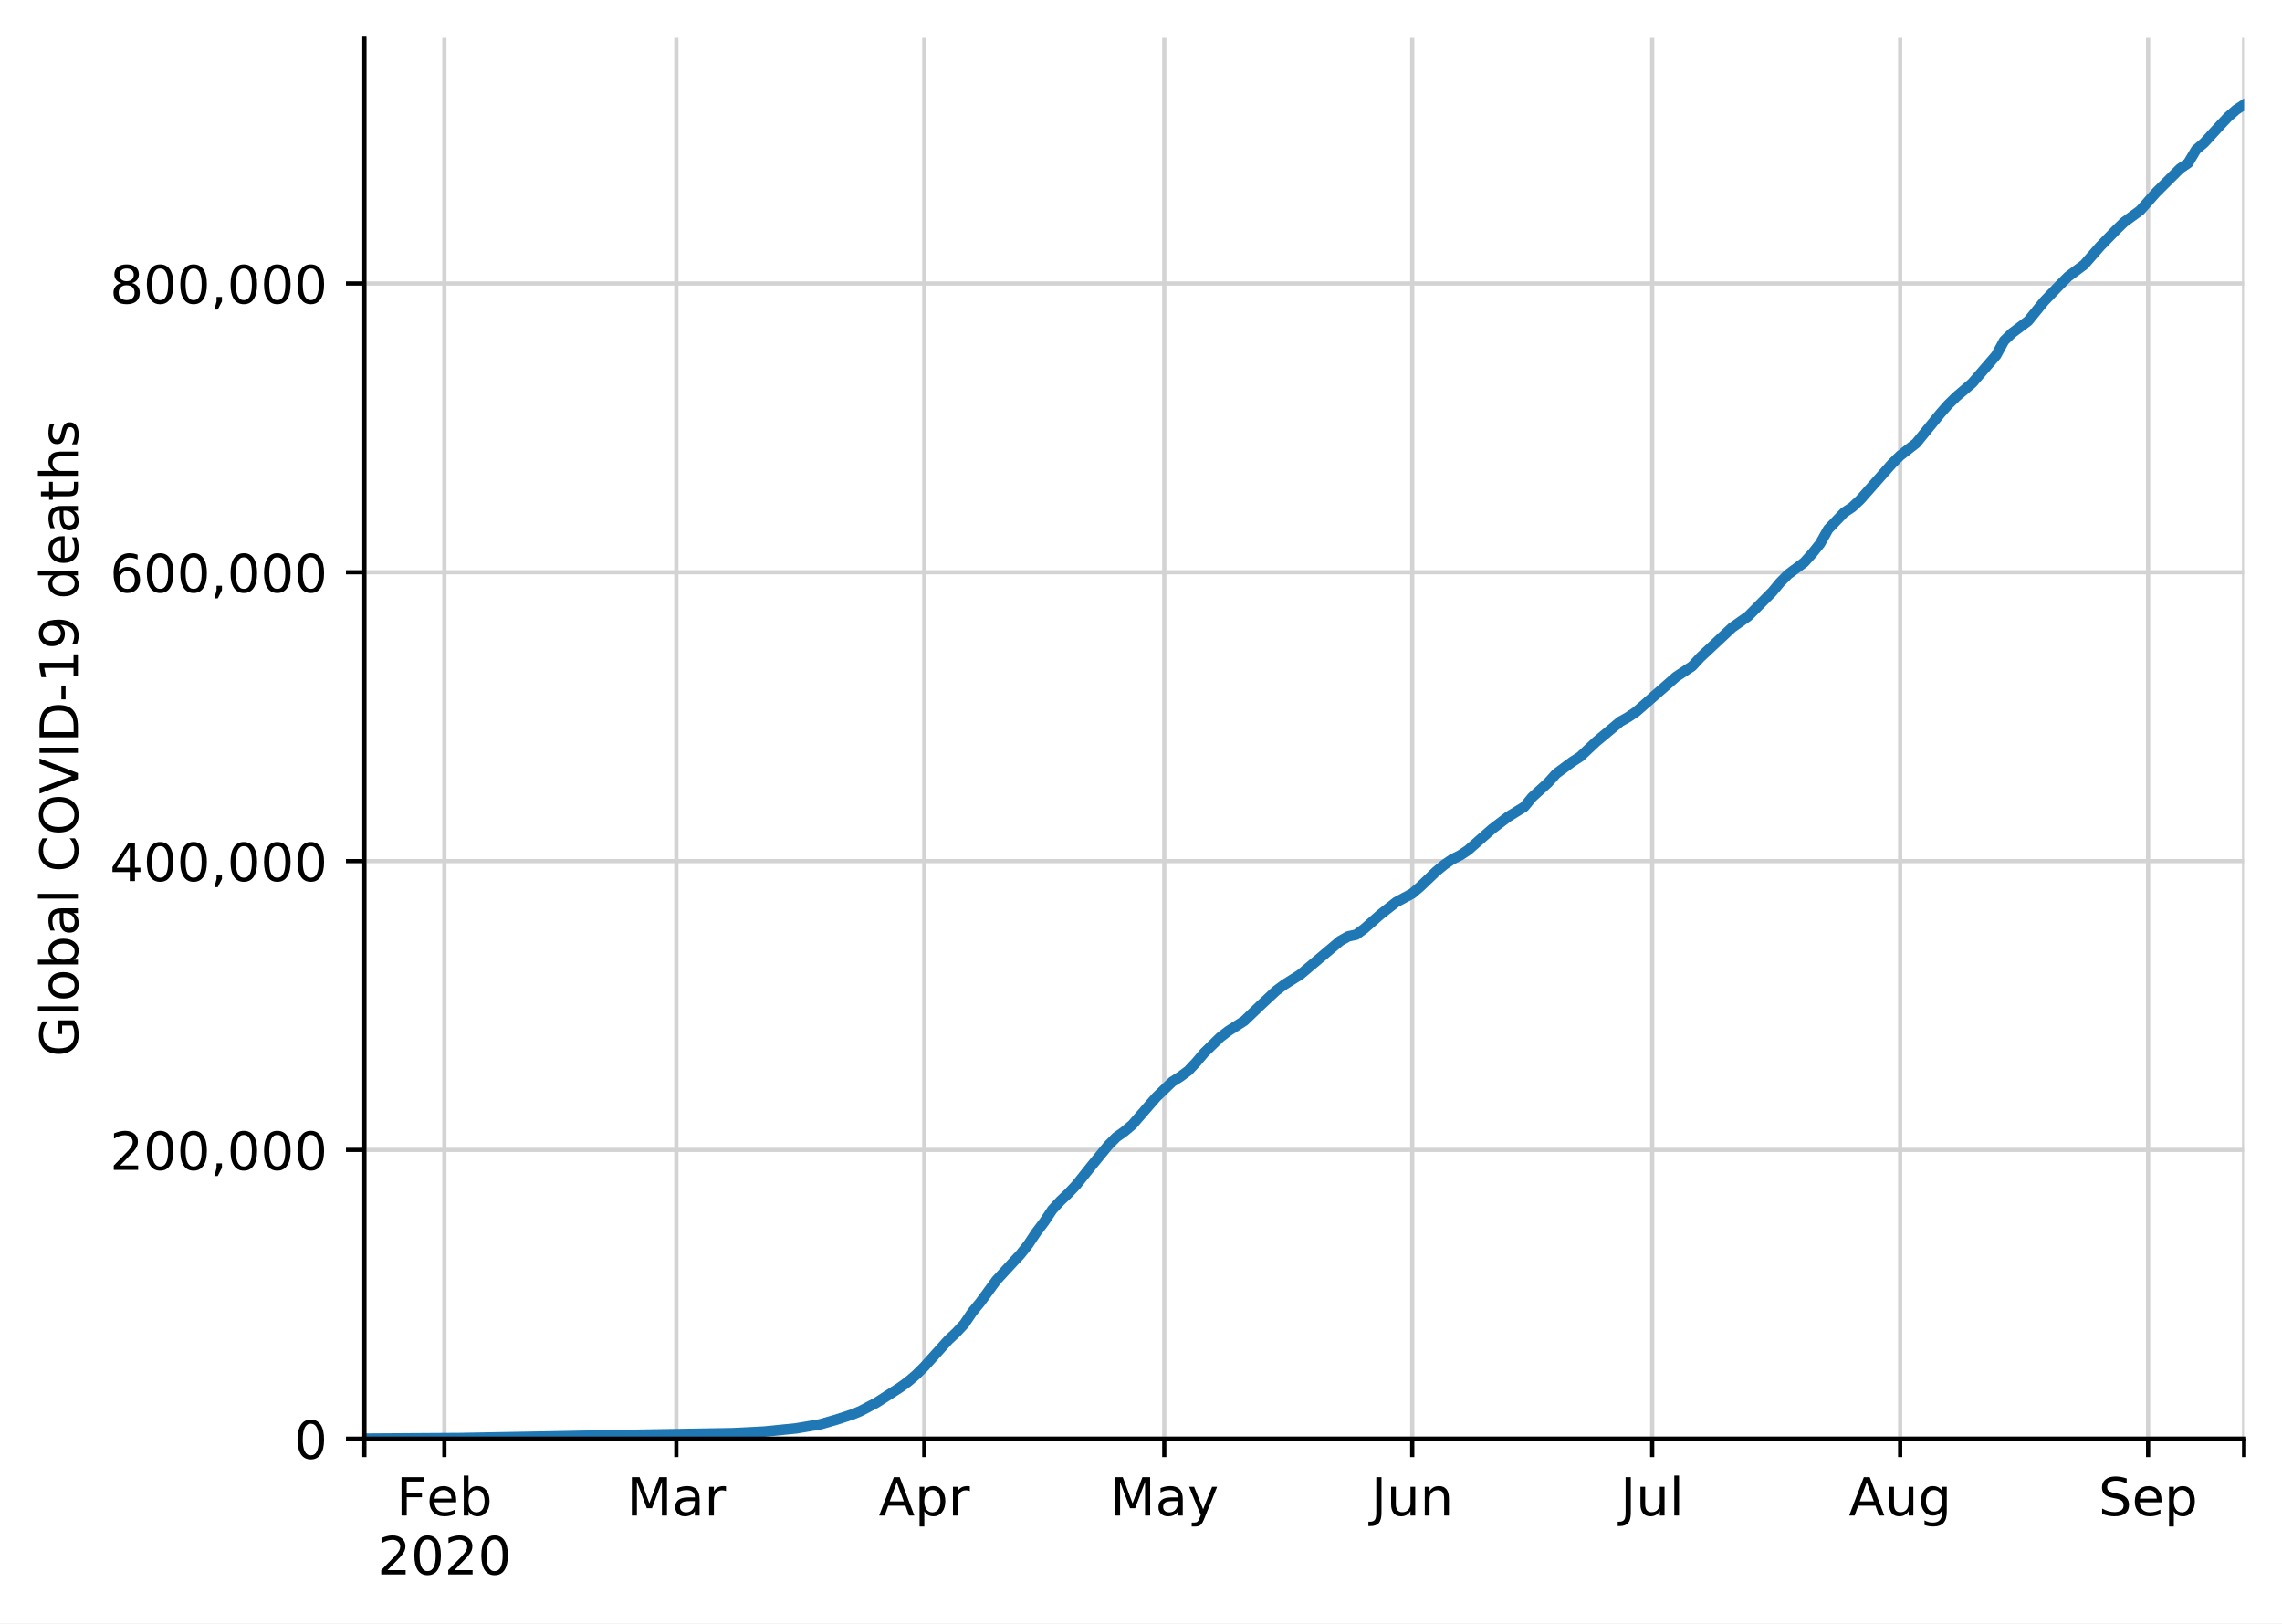
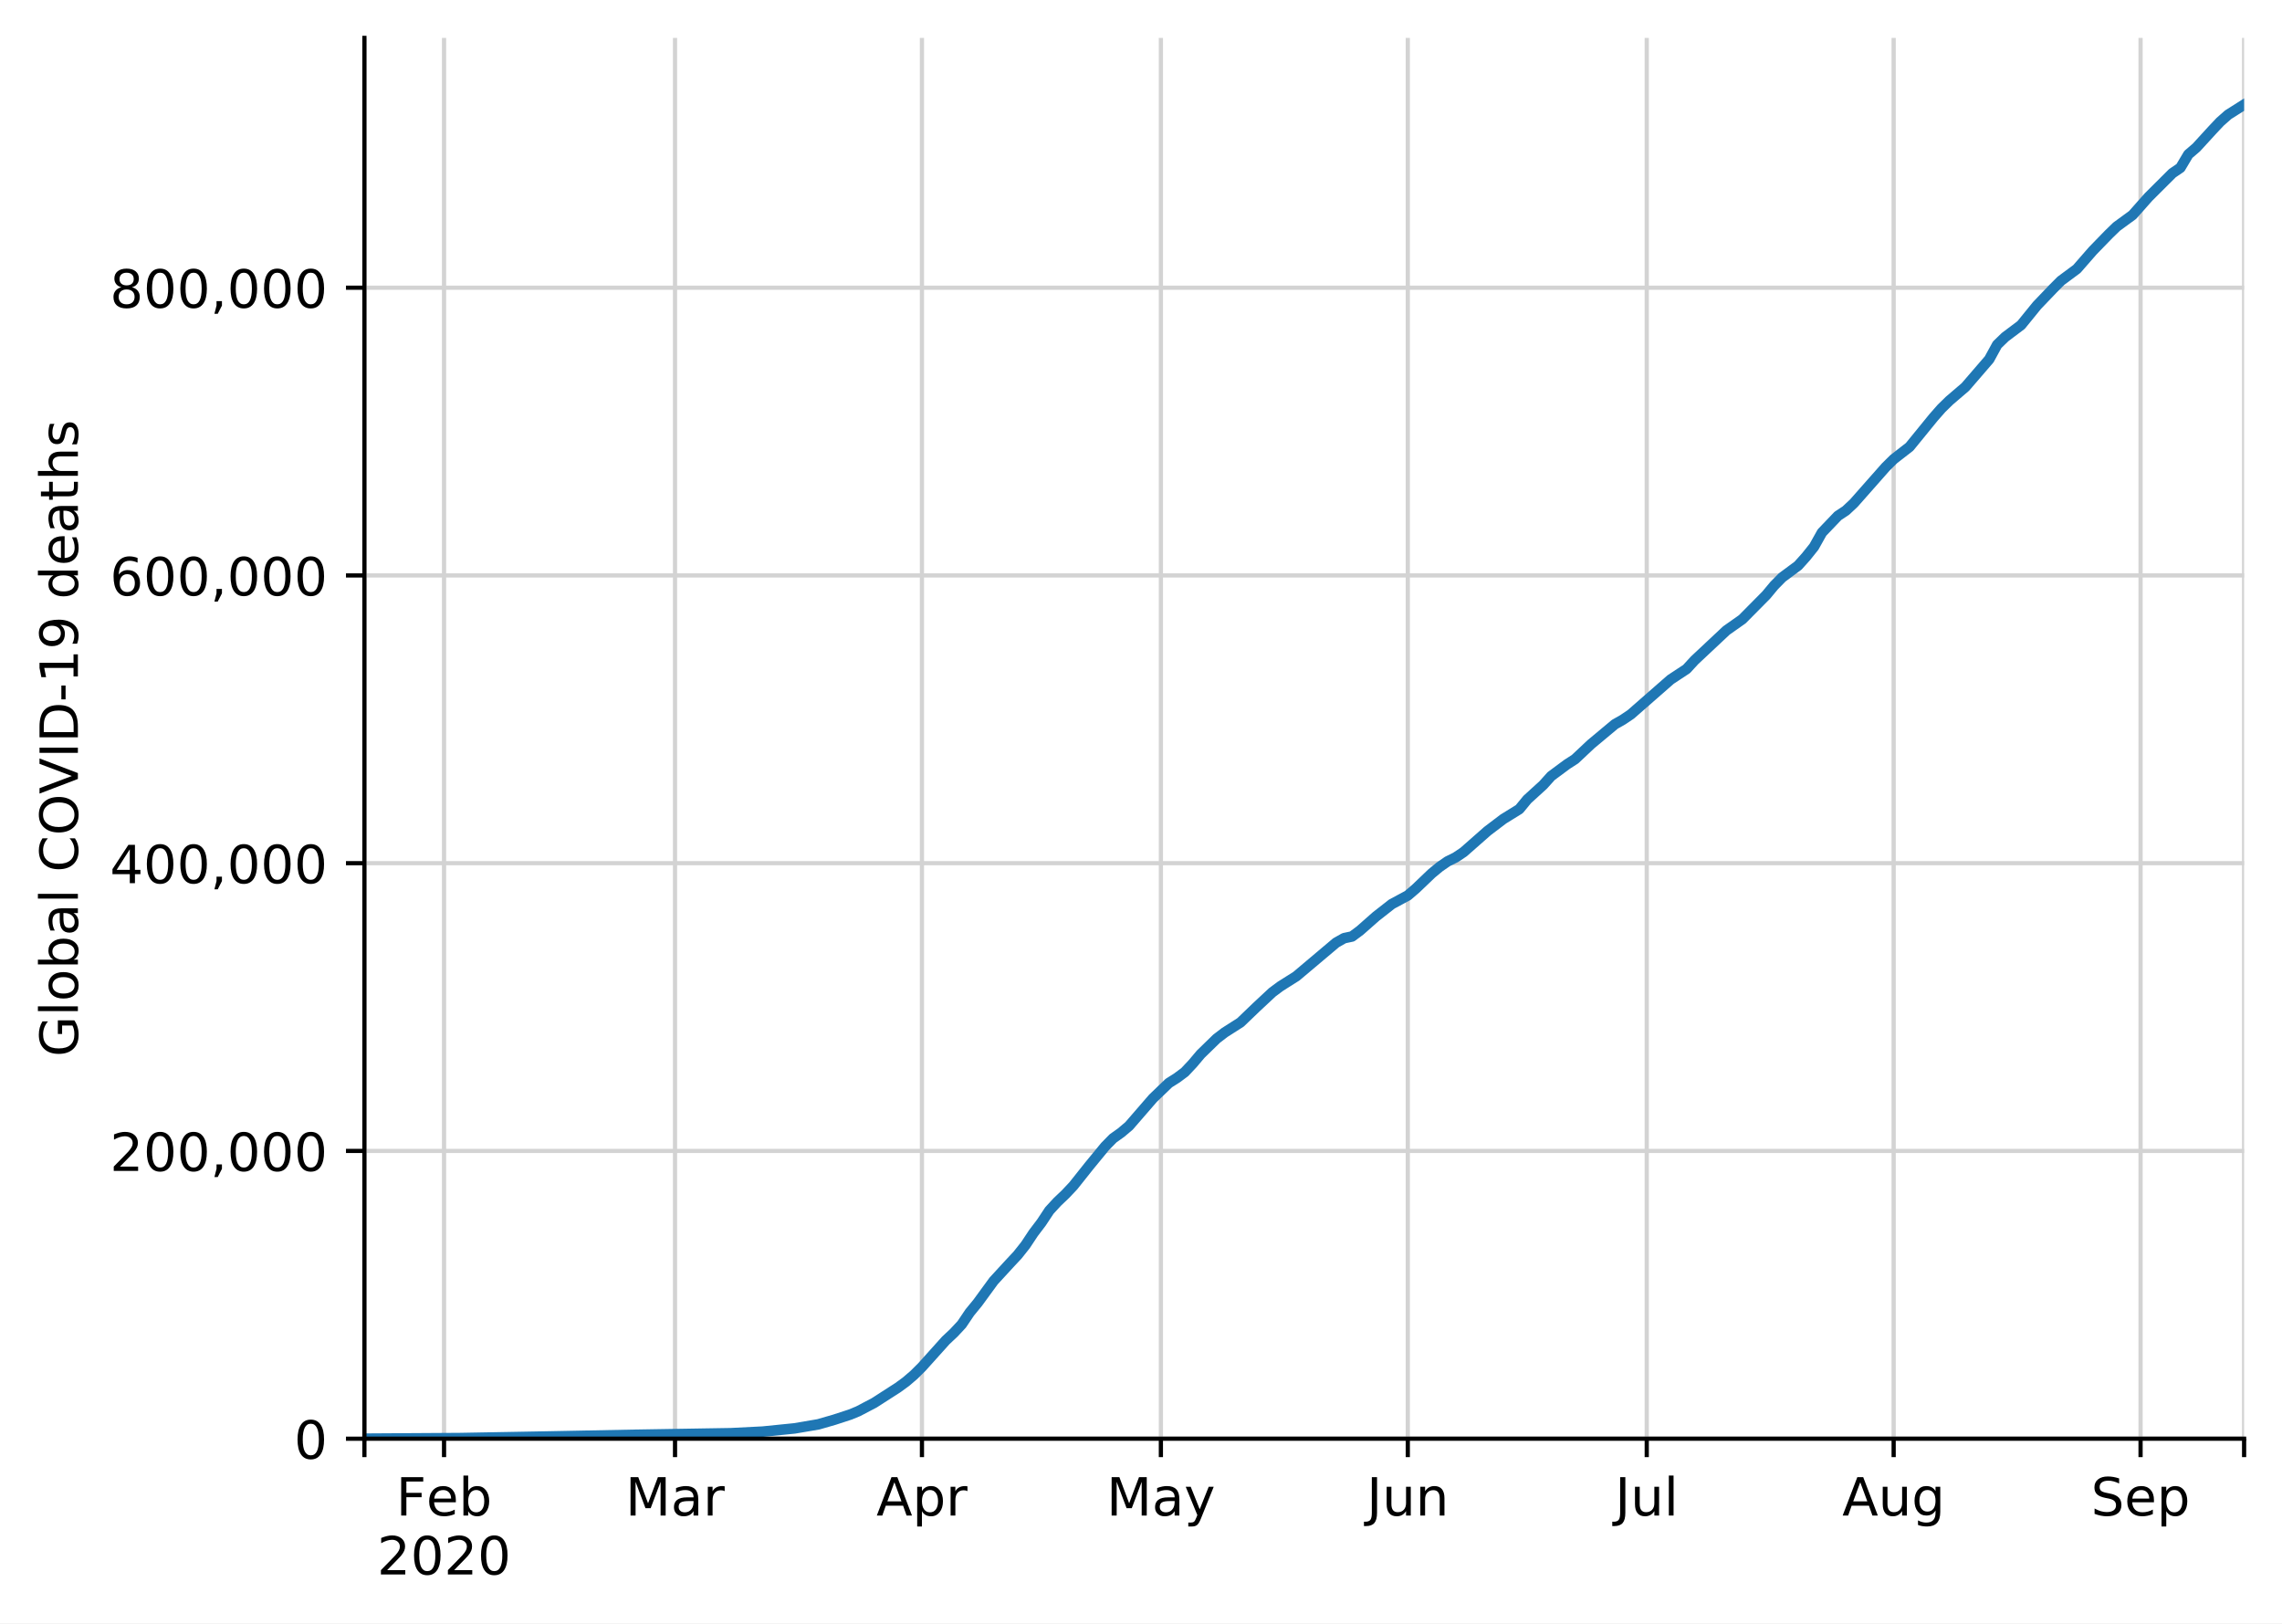
<svg xmlns="http://www.w3.org/2000/svg" xmlns:xlink="http://www.w3.org/1999/xlink" height="308.388pt" version="1.1" viewBox="0 0 433.551 308.388" width="433.551pt">
  <defs>
    <style type="text/css">
*{stroke-linecap:butt;stroke-linejoin:round;}
  </style>
  </defs>
  <g id="figure_1">
    <g id="patch_1">
      <path d="M 0 308.388  L 433.551 308.388  L 433.551 0  L 0 0  z " style="fill:#ffffff;" />
    </g>
    <g id="axes_1">
      <g id="patch_2">
        <path d="M 69.231 273.312  L 426.351 273.312  L 426.351 7.2  L 69.231 7.2  z " style="fill:#ffffff;" />
      </g>
      <g id="matplotlib.axis_1">
        <g id="xtick_1">
          <g id="line2d_1">
-             <path clip-path="url(#p52bf79ce97)" d="M 69.231 273.312  L 69.231 7.2  " style="fill:none;stroke:#d3d3d3;stroke-linecap:square;stroke-width:0.8;" />
+             <path clip-path="url(#p21f9f13277)" d="M 69.231 273.312  L 69.231 7.2  " style="fill:none;stroke:#d3d3d3;stroke-linecap:square;stroke-width:0.8;" />
          </g>
          <g id="line2d_2">
            <defs>
-               <path d="M 0 0  L 0 3.5  " id="m16bae71093" style="stroke:#000000;stroke-width:0.8;" />
-             </defs>
-             <g>
-               <use style="stroke:#000000;stroke-width:0.8;" x="69.231" xlink:href="#m16bae71093" y="273.312" />
+               <path d="M 0 0  L 0 3.5  " id="mc29f60f693" style="stroke:#000000;stroke-width:0.8;" />
+             </defs>
+             <g>
+               <use style="stroke:#000000;stroke-width:0.8;" x="69.231" xlink:href="#mc29f60f693" y="273.312" />
            </g>
          </g>
        </g>
        <g id="xtick_2">
          <g id="line2d_3">
-             <path clip-path="url(#p52bf79ce97)" d="M 84.428 273.312  L 84.428 7.2  " style="fill:none;stroke:#d3d3d3;stroke-linecap:square;stroke-width:0.8;" />
+             <path clip-path="url(#p21f9f13277)" d="M 84.363 273.312  L 84.363 7.2  " style="fill:none;stroke:#d3d3d3;stroke-linecap:square;stroke-width:0.8;" />
          </g>
          <g id="line2d_4">
            <g>
-               <use style="stroke:#000000;stroke-width:0.8;" x="84.428" xlink:href="#m16bae71093" y="273.312" />
+               <use style="stroke:#000000;stroke-width:0.8;" x="84.363" xlink:href="#mc29f60f693" y="273.312" />
            </g>
          </g>
          <g id="text_1">
            <defs>
              <path d="M 9.812 72.906  L 51.703 72.906  L 51.703 64.594  L 19.672 64.594  L 19.672 43.109  L 48.578 43.109  L 48.578 34.812  L 19.672 34.812  L 19.672 0  L 9.812 0  z " id="DejaVuSans-70" />
              <path d="M 56.203 29.594  L 56.203 25.203  L 14.891 25.203  Q 15.484 15.922 20.484 11.062  Q 25.484 6.203 34.422 6.203  Q 39.594 6.203 44.453 7.469  Q 49.312 8.734 54.109 11.281  L 54.109 2.781  Q 49.266 0.734 44.188 -0.344  Q 39.109 -1.422 33.891 -1.422  Q 20.797 -1.422 13.156 6.188  Q 5.516 13.812 5.516 26.812  Q 5.516 40.234 12.766 48.109  Q 20.016 56 32.328 56  Q 43.359 56 49.781 48.891  Q 56.203 41.797 56.203 29.594  z M 47.219 32.234  Q 47.125 39.594 43.094 43.984  Q 39.062 48.391 32.422 48.391  Q 24.906 48.391 20.391 44.141  Q 15.875 39.891 15.188 32.172  z " id="DejaVuSans-101" />
              <path d="M 48.688 27.297  Q 48.688 37.203 44.609 42.844  Q 40.531 48.484 33.406 48.484  Q 26.266 48.484 22.188 42.844  Q 18.109 37.203 18.109 27.297  Q 18.109 17.391 22.188 11.75  Q 26.266 6.109 33.406 6.109  Q 40.531 6.109 44.609 11.75  Q 48.688 17.391 48.688 27.297  z M 18.109 46.391  Q 20.953 51.266 25.266 53.625  Q 29.594 56 35.594 56  Q 45.562 56 51.781 48.094  Q 58.016 40.188 58.016 27.297  Q 58.016 14.406 51.781 6.484  Q 45.562 -1.422 35.594 -1.422  Q 29.594 -1.422 25.266 0.953  Q 20.953 3.328 18.109 8.203  L 18.109 0  L 9.078 0  L 9.078 75.984  L 18.109 75.984  z " id="DejaVuSans-98" />
            </defs>
-             <g transform="translate(75.30519 287.9104)scale(0.1 -0.1)">
+             <g transform="translate(75.2408 287.9104)scale(0.1 -0.1)">
              <use xlink:href="#DejaVuSans-70" />
              <use x="57.441" xlink:href="#DejaVuSans-101" />
              <use x="118.965" xlink:href="#DejaVuSans-98" />
            </g>
            <defs>
              <path d="M 19.188 8.297  L 53.609 8.297  L 53.609 0  L 7.328 0  L 7.328 8.297  Q 12.938 14.109 22.625 23.891  Q 32.328 33.688 34.812 36.531  Q 39.547 41.844 41.422 45.531  Q 43.312 49.219 43.312 52.781  Q 43.312 58.594 39.234 62.25  Q 35.156 65.922 28.609 65.922  Q 23.969 65.922 18.812 64.312  Q 13.672 62.703 7.812 59.422  L 7.812 69.391  Q 13.766 71.781 18.938 73  Q 24.125 74.219 28.422 74.219  Q 39.75 74.219 46.484 68.547  Q 53.219 62.891 53.219 53.422  Q 53.219 48.922 51.531 44.891  Q 49.859 40.875 45.406 35.406  Q 44.188 33.984 37.641 27.219  Q 31.109 20.453 19.188 8.297  z " id="DejaVuSans-50" />
              <path d="M 31.781 66.406  Q 24.172 66.406 20.328 58.906  Q 16.5 51.422 16.5 36.375  Q 16.5 21.391 20.328 13.891  Q 24.172 6.391 31.781 6.391  Q 39.453 6.391 43.281 13.891  Q 47.125 21.391 47.125 36.375  Q 47.125 51.422 43.281 58.906  Q 39.453 66.406 31.781 66.406  z M 31.781 74.219  Q 44.047 74.219 50.516 64.516  Q 56.984 54.828 56.984 36.375  Q 56.984 17.969 50.516 8.266  Q 44.047 -1.422 31.781 -1.422  Q 19.531 -1.422 13.062 8.266  Q 6.594 17.969 6.594 36.375  Q 6.594 54.828 13.062 64.516  Q 19.531 74.219 31.781 74.219  z " id="DejaVuSans-48" />
            </defs>
-             <g transform="translate(71.70285 299.1082)scale(0.1 -0.1)">
+             <g transform="translate(71.63845 299.1082)scale(0.1 -0.1)">
              <use xlink:href="#DejaVuSans-50" />
              <use x="63.623" xlink:href="#DejaVuSans-48" />
              <use x="127.246" xlink:href="#DejaVuSans-50" />
              <use x="190.869" xlink:href="#DejaVuSans-48" />
            </g>
          </g>
        </g>
        <g id="xtick_3">
          <g id="line2d_5">
-             <path clip-path="url(#p52bf79ce97)" d="M 128.498 273.312  L 128.498 7.2  " style="fill:none;stroke:#d3d3d3;stroke-linecap:square;stroke-width:0.8;" />
+             <path clip-path="url(#p21f9f13277)" d="M 128.247 273.312  L 128.247 7.2  " style="fill:none;stroke:#d3d3d3;stroke-linecap:square;stroke-width:0.8;" />
          </g>
          <g id="line2d_6">
            <g>
-               <use style="stroke:#000000;stroke-width:0.8;" x="128.498" xlink:href="#m16bae71093" y="273.312" />
+               <use style="stroke:#000000;stroke-width:0.8;" x="128.247" xlink:href="#mc29f60f693" y="273.312" />
            </g>
          </g>
          <g id="text_2">
            <defs>
              <path d="M 9.812 72.906  L 24.516 72.906  L 43.109 23.297  L 61.812 72.906  L 76.516 72.906  L 76.516 0  L 66.891 0  L 66.891 64.016  L 48.094 14.016  L 38.188 14.016  L 19.391 64.016  L 19.391 0  L 9.812 0  z " id="DejaVuSans-77" />
              <path d="M 34.281 27.484  Q 23.391 27.484 19.188 25  Q 14.984 22.516 14.984 16.5  Q 14.984 11.719 18.141 8.906  Q 21.297 6.109 26.703 6.109  Q 34.188 6.109 38.703 11.406  Q 43.219 16.703 43.219 25.484  L 43.219 27.484  z M 52.203 31.203  L 52.203 0  L 43.219 0  L 43.219 8.297  Q 40.141 3.328 35.547 0.953  Q 30.953 -1.422 24.312 -1.422  Q 15.922 -1.422 10.953 3.297  Q 6 8.016 6 15.922  Q 6 25.141 12.172 29.828  Q 18.359 34.516 30.609 34.516  L 43.219 34.516  L 43.219 35.406  Q 43.219 41.609 39.141 45  Q 35.062 48.391 27.688 48.391  Q 23 48.391 18.547 47.266  Q 14.109 46.141 10.016 43.891  L 10.016 52.203  Q 14.938 54.109 19.578 55.047  Q 24.219 56 28.609 56  Q 40.484 56 46.344 49.844  Q 52.203 43.703 52.203 31.203  z " id="DejaVuSans-97" />
              <path d="M 41.109 46.297  Q 39.594 47.172 37.812 47.578  Q 36.031 48 33.891 48  Q 26.266 48 22.188 43.047  Q 18.109 38.094 18.109 28.812  L 18.109 0  L 9.078 0  L 9.078 54.688  L 18.109 54.688  L 18.109 46.188  Q 20.953 51.172 25.484 53.578  Q 30.031 56 36.531 56  Q 37.453 56 38.578 55.875  Q 39.703 55.766 41.062 55.516  z " id="DejaVuSans-114" />
            </defs>
-             <g transform="translate(119.0644 287.9104)scale(0.1 -0.1)">
+             <g transform="translate(118.8132 287.9104)scale(0.1 -0.1)">
              <use xlink:href="#DejaVuSans-77" />
              <use x="86.279" xlink:href="#DejaVuSans-97" />
              <use x="147.559" xlink:href="#DejaVuSans-114" />
            </g>
          </g>
        </g>
        <g id="xtick_4">
          <g id="line2d_7">
-             <path clip-path="url(#p52bf79ce97)" d="M 175.607 273.312  L 175.607 7.2  " style="fill:none;stroke:#d3d3d3;stroke-linecap:square;stroke-width:0.8;" />
+             <path clip-path="url(#p21f9f13277)" d="M 175.157 273.312  L 175.157 7.2  " style="fill:none;stroke:#d3d3d3;stroke-linecap:square;stroke-width:0.8;" />
          </g>
          <g id="line2d_8">
            <g>
-               <use style="stroke:#000000;stroke-width:0.8;" x="175.607" xlink:href="#m16bae71093" y="273.312" />
+               <use style="stroke:#000000;stroke-width:0.8;" x="175.157" xlink:href="#mc29f60f693" y="273.312" />
            </g>
          </g>
          <g id="text_3">
            <defs>
              <path d="M 34.188 63.188  L 20.797 26.906  L 47.609 26.906  z M 28.609 72.906  L 39.797 72.906  L 67.578 0  L 57.328 0  L 50.688 18.703  L 17.828 18.703  L 11.188 0  L 0.781 0  z " id="DejaVuSans-65" />
              <path d="M 18.109 8.203  L 18.109 -20.797  L 9.078 -20.797  L 9.078 54.688  L 18.109 54.688  L 18.109 46.391  Q 20.953 51.266 25.266 53.625  Q 29.594 56 35.594 56  Q 45.562 56 51.781 48.094  Q 58.016 40.188 58.016 27.297  Q 58.016 14.406 51.781 6.484  Q 45.562 -1.422 35.594 -1.422  Q 29.594 -1.422 25.266 0.953  Q 20.953 3.328 18.109 8.203  z M 48.688 27.297  Q 48.688 37.203 44.609 42.844  Q 40.531 48.484 33.406 48.484  Q 26.266 48.484 22.188 42.844  Q 18.109 37.203 18.109 27.297  Q 18.109 17.391 22.188 11.75  Q 26.266 6.109 33.406 6.109  Q 40.531 6.109 44.609 11.75  Q 48.688 17.391 48.688 27.297  z " id="DejaVuSans-112" />
            </defs>
-             <g transform="translate(166.9574 287.9104)scale(0.1 -0.1)">
+             <g transform="translate(166.5067 287.9104)scale(0.1 -0.1)">
              <use xlink:href="#DejaVuSans-65" />
              <use x="68.408" xlink:href="#DejaVuSans-112" />
              <use x="131.885" xlink:href="#DejaVuSans-114" />
            </g>
          </g>
        </g>
        <g id="xtick_5">
          <g id="line2d_9">
-             <path clip-path="url(#p52bf79ce97)" d="M 221.197 273.312  L 221.197 7.2  " style="fill:none;stroke:#d3d3d3;stroke-linecap:square;stroke-width:0.8;" />
+             <path clip-path="url(#p21f9f13277)" d="M 220.553 273.312  L 220.553 7.2  " style="fill:none;stroke:#d3d3d3;stroke-linecap:square;stroke-width:0.8;" />
          </g>
          <g id="line2d_10">
            <g>
-               <use style="stroke:#000000;stroke-width:0.8;" x="221.197" xlink:href="#m16bae71093" y="273.312" />
+               <use style="stroke:#000000;stroke-width:0.8;" x="220.553" xlink:href="#mc29f60f693" y="273.312" />
            </g>
          </g>
          <g id="text_4">
            <defs>
              <path d="M 32.172 -5.078  Q 28.375 -14.844 24.75 -17.812  Q 21.141 -20.797 15.094 -20.797  L 7.906 -20.797  L 7.906 -13.281  L 13.188 -13.281  Q 16.891 -13.281 18.938 -11.516  Q 21 -9.766 23.484 -3.219  L 25.094 0.875  L 2.984 54.688  L 12.5 54.688  L 29.594 11.922  L 46.688 54.688  L 56.203 54.688  z " id="DejaVuSans-121" />
            </defs>
-             <g transform="translate(210.8597 287.9104)scale(0.1 -0.1)">
+             <g transform="translate(210.2158 287.9104)scale(0.1 -0.1)">
              <use xlink:href="#DejaVuSans-77" />
              <use x="86.279" xlink:href="#DejaVuSans-97" />
              <use x="147.559" xlink:href="#DejaVuSans-121" />
            </g>
          </g>
        </g>
        <g id="xtick_6">
          <g id="line2d_11">
-             <path clip-path="url(#p52bf79ce97)" d="M 268.307 273.312  L 268.307 7.2  " style="fill:none;stroke:#d3d3d3;stroke-linecap:square;stroke-width:0.8;" />
+             <path clip-path="url(#p21f9f13277)" d="M 267.463 273.312  L 267.463 7.2  " style="fill:none;stroke:#d3d3d3;stroke-linecap:square;stroke-width:0.8;" />
          </g>
          <g id="line2d_12">
            <g>
-               <use style="stroke:#000000;stroke-width:0.8;" x="268.307" xlink:href="#m16bae71093" y="273.312" />
+               <use style="stroke:#000000;stroke-width:0.8;" x="267.463" xlink:href="#mc29f60f693" y="273.312" />
            </g>
          </g>
          <g id="text_5">
            <defs>
              <path d="M 9.812 72.906  L 19.672 72.906  L 19.672 5.078  Q 19.672 -8.109 14.672 -14.062  Q 9.672 -20.016 -1.422 -20.016  L -5.172 -20.016  L -5.172 -11.719  L -2.094 -11.719  Q 4.438 -11.719 7.125 -8.047  Q 9.812 -4.391 9.812 5.078  z " id="DejaVuSans-74" />
              <path d="M 8.5 21.578  L 8.5 54.688  L 17.484 54.688  L 17.484 21.922  Q 17.484 14.156 20.5 10.266  Q 23.531 6.391 29.594 6.391  Q 36.859 6.391 41.078 11.031  Q 45.312 15.672 45.312 23.688  L 45.312 54.688  L 54.297 54.688  L 54.297 0  L 45.312 0  L 45.312 8.406  Q 42.047 3.422 37.719 1  Q 33.406 -1.422 27.688 -1.422  Q 18.266 -1.422 13.375 4.438  Q 8.5 10.297 8.5 21.578  z M 31.109 56  z " id="DejaVuSans-117" />
              <path d="M 54.891 33.016  L 54.891 0  L 45.906 0  L 45.906 32.719  Q 45.906 40.484 42.875 44.328  Q 39.844 48.188 33.797 48.188  Q 26.516 48.188 22.312 43.547  Q 18.109 38.922 18.109 30.906  L 18.109 0  L 9.078 0  L 9.078 54.688  L 18.109 54.688  L 18.109 46.188  Q 21.344 51.125 25.703 53.562  Q 30.078 56 35.797 56  Q 45.219 56 50.047 50.172  Q 54.891 44.344 54.891 33.016  z " id="DejaVuSans-110" />
            </defs>
-             <g transform="translate(260.4942 287.9104)scale(0.1 -0.1)">
+             <g transform="translate(259.6506 287.9104)scale(0.1 -0.1)">
              <use xlink:href="#DejaVuSans-74" />
              <use x="29.492" xlink:href="#DejaVuSans-117" />
              <use x="92.871" xlink:href="#DejaVuSans-110" />
            </g>
          </g>
        </g>
        <g id="xtick_7">
          <g id="line2d_13">
-             <path clip-path="url(#p52bf79ce97)" d="M 313.896 273.312  L 313.896 7.2  " style="fill:none;stroke:#d3d3d3;stroke-linecap:square;stroke-width:0.8;" />
+             <path clip-path="url(#p21f9f13277)" d="M 312.86 273.312  L 312.86 7.2  " style="fill:none;stroke:#d3d3d3;stroke-linecap:square;stroke-width:0.8;" />
          </g>
          <g id="line2d_14">
            <g>
-               <use style="stroke:#000000;stroke-width:0.8;" x="313.896" xlink:href="#m16bae71093" y="273.312" />
+               <use style="stroke:#000000;stroke-width:0.8;" x="312.86" xlink:href="#mc29f60f693" y="273.312" />
            </g>
          </g>
          <g id="text_6">
            <defs>
              <path d="M 9.422 75.984  L 18.406 75.984  L 18.406 0  L 9.422 0  z " id="DejaVuSans-108" />
            </defs>
-             <g transform="translate(307.8636 287.9104)scale(0.1 -0.1)">
+             <g transform="translate(306.8269 287.9104)scale(0.1 -0.1)">
              <use xlink:href="#DejaVuSans-74" />
              <use x="29.492" xlink:href="#DejaVuSans-117" />
              <use x="92.871" xlink:href="#DejaVuSans-108" />
            </g>
          </g>
        </g>
        <g id="xtick_8">
          <g id="line2d_15">
-             <path clip-path="url(#p52bf79ce97)" d="M 361.006 273.312  L 361.006 7.2  " style="fill:none;stroke:#d3d3d3;stroke-linecap:square;stroke-width:0.8;" />
+             <path clip-path="url(#p21f9f13277)" d="M 359.77 273.312  L 359.77 7.2  " style="fill:none;stroke:#d3d3d3;stroke-linecap:square;stroke-width:0.8;" />
          </g>
          <g id="line2d_16">
            <g>
-               <use style="stroke:#000000;stroke-width:0.8;" x="361.006" xlink:href="#m16bae71093" y="273.312" />
+               <use style="stroke:#000000;stroke-width:0.8;" x="359.77" xlink:href="#mc29f60f693" y="273.312" />
            </g>
          </g>
          <g id="text_7">
            <defs>
              <path d="M 45.406 27.984  Q 45.406 37.75 41.375 43.109  Q 37.359 48.484 30.078 48.484  Q 22.859 48.484 18.828 43.109  Q 14.797 37.75 14.797 27.984  Q 14.797 18.266 18.828 12.891  Q 22.859 7.516 30.078 7.516  Q 37.359 7.516 41.375 12.891  Q 45.406 18.266 45.406 27.984  z M 54.391 6.781  Q 54.391 -7.172 48.188 -13.984  Q 42 -20.797 29.203 -20.797  Q 24.469 -20.797 20.266 -20.094  Q 16.062 -19.391 12.109 -17.922  L 12.109 -9.188  Q 16.062 -11.328 19.922 -12.344  Q 23.781 -13.375 27.781 -13.375  Q 36.625 -13.375 41.016 -8.766  Q 45.406 -4.156 45.406 5.172  L 45.406 9.625  Q 42.625 4.781 38.281 2.391  Q 33.938 0 27.875 0  Q 17.828 0 11.672 7.656  Q 5.516 15.328 5.516 27.984  Q 5.516 40.672 11.672 48.328  Q 17.828 56 27.875 56  Q 33.938 56 38.281 53.609  Q 42.625 51.219 45.406 46.391  L 45.406 54.688  L 54.391 54.688  z " id="DejaVuSans-103" />
            </defs>
-             <g transform="translate(351.2426 287.9104)scale(0.1 -0.1)">
+             <g transform="translate(350.0063 287.9104)scale(0.1 -0.1)">
              <use xlink:href="#DejaVuSans-65" />
              <use x="68.408" xlink:href="#DejaVuSans-117" />
              <use x="131.787" xlink:href="#DejaVuSans-103" />
            </g>
          </g>
        </g>
        <g id="xtick_9">
          <g id="line2d_17">
-             <path clip-path="url(#p52bf79ce97)" d="M 408.115 273.312  L 408.115 7.2  " style="fill:none;stroke:#d3d3d3;stroke-linecap:square;stroke-width:0.8;" />
+             <path clip-path="url(#p21f9f13277)" d="M 406.679 273.312  L 406.679 7.2  " style="fill:none;stroke:#d3d3d3;stroke-linecap:square;stroke-width:0.8;" />
          </g>
          <g id="line2d_18">
            <g>
-               <use style="stroke:#000000;stroke-width:0.8;" x="408.115" xlink:href="#m16bae71093" y="273.312" />
+               <use style="stroke:#000000;stroke-width:0.8;" x="406.679" xlink:href="#mc29f60f693" y="273.312" />
            </g>
          </g>
          <g id="text_8">
            <defs>
              <path d="M 53.516 70.516  L 53.516 60.891  Q 47.906 63.578 42.922 64.891  Q 37.938 66.219 33.297 66.219  Q 25.25 66.219 20.875 63.094  Q 16.5 59.969 16.5 54.203  Q 16.5 49.359 19.406 46.891  Q 22.312 44.438 30.422 42.922  L 36.375 41.703  Q 47.406 39.594 52.656 34.297  Q 57.906 29 57.906 20.125  Q 57.906 9.516 50.797 4.047  Q 43.703 -1.422 29.984 -1.422  Q 24.812 -1.422 18.969 -0.25  Q 13.141 0.922 6.891 3.219  L 6.891 13.375  Q 12.891 10.016 18.656 8.297  Q 24.422 6.594 29.984 6.594  Q 38.422 6.594 43.016 9.906  Q 47.609 13.234 47.609 19.391  Q 47.609 24.75 44.312 27.781  Q 41.016 30.812 33.5 32.328  L 27.484 33.5  Q 16.453 35.688 11.516 40.375  Q 6.594 45.062 6.594 53.422  Q 6.594 63.094 13.406 68.656  Q 20.219 74.219 32.172 74.219  Q 37.312 74.219 42.625 73.281  Q 47.953 72.359 53.516 70.516  z " id="DejaVuSans-83" />
            </defs>
-             <g transform="translate(398.6903 287.9104)scale(0.1 -0.1)">
+             <g transform="translate(397.2544 287.9104)scale(0.1 -0.1)">
              <use xlink:href="#DejaVuSans-83" />
              <use x="63.477" xlink:href="#DejaVuSans-101" />
              <use x="125" xlink:href="#DejaVuSans-112" />
            </g>
          </g>
        </g>
        <g id="xtick_10">
          <g id="line2d_19">
-             <path clip-path="url(#p52bf79ce97)" d="M 426.351 273.312  L 426.351 7.2  " style="fill:none;stroke:#d3d3d3;stroke-linecap:square;stroke-width:0.8;" />
+             <path clip-path="url(#p21f9f13277)" d="M 426.351 273.312  L 426.351 7.2  " style="fill:none;stroke:#d3d3d3;stroke-linecap:square;stroke-width:0.8;" />
          </g>
          <g id="line2d_20">
            <g>
-               <use style="stroke:#000000;stroke-width:0.8;" x="426.351" xlink:href="#m16bae71093" y="273.312" />
+               <use style="stroke:#000000;stroke-width:0.8;" x="426.351" xlink:href="#mc29f60f693" y="273.312" />
            </g>
          </g>
        </g>
      </g>
      <g id="matplotlib.axis_2">
        <g id="ytick_1">
          <g id="line2d_21">
-             <path clip-path="url(#p52bf79ce97)" d="M 69.231 273.312  L 426.351 273.312  " style="fill:none;stroke:#d3d3d3;stroke-linecap:square;stroke-width:0.8;" />
+             <path clip-path="url(#p21f9f13277)" d="M 69.231 273.312  L 426.351 273.312  " style="fill:none;stroke:#d3d3d3;stroke-linecap:square;stroke-width:0.8;" />
          </g>
          <g id="line2d_22">
            <defs>
-               <path d="M 0 0  L -3.5 0  " id="m85458bff49" style="stroke:#000000;stroke-width:0.8;" />
-             </defs>
-             <g>
-               <use style="stroke:#000000;stroke-width:0.8;" x="69.231" xlink:href="#m85458bff49" y="273.312" />
+               <path d="M 0 0  L -3.5 0  " id="m0adb8cf174" style="stroke:#000000;stroke-width:0.8;" />
+             </defs>
+             <g>
+               <use style="stroke:#000000;stroke-width:0.8;" x="69.231" xlink:href="#m0adb8cf174" y="273.312" />
            </g>
          </g>
          <g id="text_9">
            <g transform="translate(55.86875 277.1112)scale(0.1 -0.1)">
              <use xlink:href="#DejaVuSans-48" />
            </g>
          </g>
        </g>
        <g id="ytick_2">
          <g id="line2d_23">
-             <path clip-path="url(#p52bf79ce97)" d="M 69.231 218.447  L 426.351 218.447  " style="fill:none;stroke:#d3d3d3;stroke-linecap:square;stroke-width:0.8;" />
+             <path clip-path="url(#p21f9f13277)" d="M 69.231 218.647  L 426.351 218.647  " style="fill:none;stroke:#d3d3d3;stroke-linecap:square;stroke-width:0.8;" />
          </g>
          <g id="line2d_24">
            <g>
-               <use style="stroke:#000000;stroke-width:0.8;" x="69.231" xlink:href="#m85458bff49" y="218.447" />
+               <use style="stroke:#000000;stroke-width:0.8;" x="69.231" xlink:href="#m0adb8cf174" y="218.647" />
            </g>
          </g>
          <g id="text_10">
            <defs>
              <path d="M 11.719 12.406  L 22.016 12.406  L 22.016 4  L 14.016 -11.625  L 7.719 -11.625  L 11.719 4  z " id="DejaVuSans-44" />
            </defs>
-             <g transform="translate(20.87813 222.2465)scale(0.1 -0.1)">
+             <g transform="translate(20.87813 222.4462)scale(0.1 -0.1)">
              <use xlink:href="#DejaVuSans-50" />
              <use x="63.623" xlink:href="#DejaVuSans-48" />
              <use x="127.246" xlink:href="#DejaVuSans-48" />
              <use x="190.869" xlink:href="#DejaVuSans-44" />
              <use x="222.656" xlink:href="#DejaVuSans-48" />
              <use x="286.279" xlink:href="#DejaVuSans-48" />
              <use x="349.902" xlink:href="#DejaVuSans-48" />
            </g>
          </g>
        </g>
        <g id="ytick_3">
          <g id="line2d_25">
-             <path clip-path="url(#p52bf79ce97)" d="M 69.231 163.583  L 426.351 163.583  " style="fill:none;stroke:#d3d3d3;stroke-linecap:square;stroke-width:0.8;" />
+             <path clip-path="url(#p21f9f13277)" d="M 69.231 163.982  L 426.351 163.982  " style="fill:none;stroke:#d3d3d3;stroke-linecap:square;stroke-width:0.8;" />
          </g>
          <g id="line2d_26">
            <g>
-               <use style="stroke:#000000;stroke-width:0.8;" x="69.231" xlink:href="#m85458bff49" y="163.583" />
+               <use style="stroke:#000000;stroke-width:0.8;" x="69.231" xlink:href="#m0adb8cf174" y="163.982" />
            </g>
          </g>
          <g id="text_11">
            <defs>
              <path d="M 37.797 64.312  L 12.891 25.391  L 37.797 25.391  z M 35.203 72.906  L 47.609 72.906  L 47.609 25.391  L 58.016 25.391  L 58.016 17.188  L 47.609 17.188  L 47.609 0  L 37.797 0  L 37.797 17.188  L 4.891 17.188  L 4.891 26.703  z " id="DejaVuSans-52" />
            </defs>
-             <g transform="translate(20.87813 167.3818)scale(0.1 -0.1)">
+             <g transform="translate(20.87813 167.7813)scale(0.1 -0.1)">
              <use xlink:href="#DejaVuSans-52" />
              <use x="63.623" xlink:href="#DejaVuSans-48" />
              <use x="127.246" xlink:href="#DejaVuSans-48" />
              <use x="190.869" xlink:href="#DejaVuSans-44" />
              <use x="222.656" xlink:href="#DejaVuSans-48" />
              <use x="286.279" xlink:href="#DejaVuSans-48" />
              <use x="349.902" xlink:href="#DejaVuSans-48" />
            </g>
          </g>
        </g>
        <g id="ytick_4">
          <g id="line2d_27">
-             <path clip-path="url(#p52bf79ce97)" d="M 69.231 108.718  L 426.351 108.718  " style="fill:none;stroke:#d3d3d3;stroke-linecap:square;stroke-width:0.8;" />
+             <path clip-path="url(#p21f9f13277)" d="M 69.231 109.317  L 426.351 109.317  " style="fill:none;stroke:#d3d3d3;stroke-linecap:square;stroke-width:0.8;" />
          </g>
          <g id="line2d_28">
            <g>
-               <use style="stroke:#000000;stroke-width:0.8;" x="69.231" xlink:href="#m85458bff49" y="108.718" />
+               <use style="stroke:#000000;stroke-width:0.8;" x="69.231" xlink:href="#m0adb8cf174" y="109.317" />
            </g>
          </g>
          <g id="text_12">
            <defs>
              <path d="M 33.016 40.375  Q 26.375 40.375 22.484 35.828  Q 18.609 31.297 18.609 23.391  Q 18.609 15.531 22.484 10.953  Q 26.375 6.391 33.016 6.391  Q 39.656 6.391 43.531 10.953  Q 47.406 15.531 47.406 23.391  Q 47.406 31.297 43.531 35.828  Q 39.656 40.375 33.016 40.375  z M 52.594 71.297  L 52.594 62.312  Q 48.875 64.062 45.094 64.984  Q 41.312 65.922 37.594 65.922  Q 27.828 65.922 22.672 59.328  Q 17.531 52.734 16.797 39.406  Q 19.672 43.656 24.016 45.922  Q 28.375 48.188 33.594 48.188  Q 44.578 48.188 50.953 41.516  Q 57.328 34.859 57.328 23.391  Q 57.328 12.156 50.688 5.359  Q 44.047 -1.422 33.016 -1.422  Q 20.359 -1.422 13.672 8.266  Q 6.984 17.969 6.984 36.375  Q 6.984 53.656 15.188 63.938  Q 23.391 74.219 37.203 74.219  Q 40.922 74.219 44.703 73.484  Q 48.484 72.75 52.594 71.297  z " id="DejaVuSans-54" />
            </defs>
-             <g transform="translate(20.87813 112.517)scale(0.1 -0.1)">
+             <g transform="translate(20.87813 113.1163)scale(0.1 -0.1)">
              <use xlink:href="#DejaVuSans-54" />
              <use x="63.623" xlink:href="#DejaVuSans-48" />
              <use x="127.246" xlink:href="#DejaVuSans-48" />
              <use x="190.869" xlink:href="#DejaVuSans-44" />
              <use x="222.656" xlink:href="#DejaVuSans-48" />
              <use x="286.279" xlink:href="#DejaVuSans-48" />
              <use x="349.902" xlink:href="#DejaVuSans-48" />
            </g>
          </g>
        </g>
        <g id="ytick_5">
          <g id="line2d_29">
-             <path clip-path="url(#p52bf79ce97)" d="M 69.231 53.853  L 426.351 53.853  " style="fill:none;stroke:#d3d3d3;stroke-linecap:square;stroke-width:0.8;" />
+             <path clip-path="url(#p21f9f13277)" d="M 69.231 54.652  L 426.351 54.652  " style="fill:none;stroke:#d3d3d3;stroke-linecap:square;stroke-width:0.8;" />
          </g>
          <g id="line2d_30">
            <g>
-               <use style="stroke:#000000;stroke-width:0.8;" x="69.231" xlink:href="#m85458bff49" y="53.853" />
+               <use style="stroke:#000000;stroke-width:0.8;" x="69.231" xlink:href="#m0adb8cf174" y="54.652" />
            </g>
          </g>
          <g id="text_13">
            <defs>
              <path d="M 31.781 34.625  Q 24.75 34.625 20.719 30.859  Q 16.703 27.094 16.703 20.516  Q 16.703 13.922 20.719 10.156  Q 24.75 6.391 31.781 6.391  Q 38.812 6.391 42.859 10.172  Q 46.922 13.969 46.922 20.516  Q 46.922 27.094 42.891 30.859  Q 38.875 34.625 31.781 34.625  z M 21.922 38.812  Q 15.578 40.375 12.031 44.719  Q 8.5 49.078 8.5 55.328  Q 8.5 64.062 14.719 69.141  Q 20.953 74.219 31.781 74.219  Q 42.672 74.219 48.875 69.141  Q 55.078 64.062 55.078 55.328  Q 55.078 49.078 51.531 44.719  Q 48 40.375 41.703 38.812  Q 48.828 37.156 52.797 32.312  Q 56.781 27.484 56.781 20.516  Q 56.781 9.906 50.312 4.234  Q 43.844 -1.422 31.781 -1.422  Q 19.734 -1.422 13.25 4.234  Q 6.781 9.906 6.781 20.516  Q 6.781 27.484 10.781 32.312  Q 14.797 37.156 21.922 38.812  z M 18.312 54.391  Q 18.312 48.734 21.844 45.562  Q 25.391 42.391 31.781 42.391  Q 38.141 42.391 41.719 45.562  Q 45.312 48.734 45.312 54.391  Q 45.312 60.062 41.719 63.234  Q 38.141 66.406 31.781 66.406  Q 25.391 66.406 21.844 63.234  Q 18.312 60.062 18.312 54.391  z " id="DejaVuSans-56" />
            </defs>
-             <g transform="translate(20.87813 57.65229)scale(0.1 -0.1)">
+             <g transform="translate(20.87813 58.45132)scale(0.1 -0.1)">
              <use xlink:href="#DejaVuSans-56" />
              <use x="63.623" xlink:href="#DejaVuSans-48" />
              <use x="127.246" xlink:href="#DejaVuSans-48" />
              <use x="190.869" xlink:href="#DejaVuSans-44" />
              <use x="222.656" xlink:href="#DejaVuSans-48" />
              <use x="286.279" xlink:href="#DejaVuSans-48" />
              <use x="349.902" xlink:href="#DejaVuSans-48" />
            </g>
          </g>
        </g>
        <g id="text_14">
          <defs>
            <path d="M 59.516 10.406  L 59.516 29.984  L 43.406 29.984  L 43.406 38.094  L 69.281 38.094  L 69.281 6.781  Q 63.578 2.734 56.688 0.656  Q 49.812 -1.422 42 -1.422  Q 24.906 -1.422 15.25 8.562  Q 5.609 18.562 5.609 36.375  Q 5.609 54.25 15.25 64.234  Q 24.906 74.219 42 74.219  Q 49.125 74.219 55.547 72.453  Q 61.969 70.703 67.391 67.281  L 67.391 56.781  Q 61.922 61.422 55.766 63.766  Q 49.609 66.109 42.828 66.109  Q 29.438 66.109 22.719 58.641  Q 16.016 51.172 16.016 36.375  Q 16.016 21.625 22.719 14.156  Q 29.438 6.688 42.828 6.688  Q 48.047 6.688 52.141 7.594  Q 56.25 8.5 59.516 10.406  z " id="DejaVuSans-71" />
            <path d="M 30.609 48.391  Q 23.391 48.391 19.188 42.75  Q 14.984 37.109 14.984 27.297  Q 14.984 17.484 19.156 11.844  Q 23.344 6.203 30.609 6.203  Q 37.797 6.203 41.984 11.859  Q 46.188 17.531 46.188 27.297  Q 46.188 37.016 41.984 42.703  Q 37.797 48.391 30.609 48.391  z M 30.609 56  Q 42.328 56 49.016 48.375  Q 55.719 40.766 55.719 27.297  Q 55.719 13.875 49.016 6.219  Q 42.328 -1.422 30.609 -1.422  Q 18.844 -1.422 12.172 6.219  Q 5.516 13.875 5.516 27.297  Q 5.516 40.766 12.172 48.375  Q 18.844 56 30.609 56  z " id="DejaVuSans-111" />
            <path id="DejaVuSans-32" />
            <path d="M 64.406 67.281  L 64.406 56.891  Q 59.422 61.531 53.781 63.812  Q 48.141 66.109 41.797 66.109  Q 29.297 66.109 22.656 58.469  Q 16.016 50.828 16.016 36.375  Q 16.016 21.969 22.656 14.328  Q 29.297 6.688 41.797 6.688  Q 48.141 6.688 53.781 8.984  Q 59.422 11.281 64.406 15.922  L 64.406 5.609  Q 59.234 2.094 53.438 0.328  Q 47.656 -1.422 41.219 -1.422  Q 24.656 -1.422 15.125 8.703  Q 5.609 18.844 5.609 36.375  Q 5.609 53.953 15.125 64.078  Q 24.656 74.219 41.219 74.219  Q 47.75 74.219 53.531 72.484  Q 59.328 70.75 64.406 67.281  z " id="DejaVuSans-67" />
            <path d="M 39.406 66.219  Q 28.656 66.219 22.328 58.203  Q 16.016 50.203 16.016 36.375  Q 16.016 22.609 22.328 14.594  Q 28.656 6.594 39.406 6.594  Q 50.141 6.594 56.422 14.594  Q 62.703 22.609 62.703 36.375  Q 62.703 50.203 56.422 58.203  Q 50.141 66.219 39.406 66.219  z M 39.406 74.219  Q 54.734 74.219 63.906 63.938  Q 73.094 53.656 73.094 36.375  Q 73.094 19.141 63.906 8.859  Q 54.734 -1.422 39.406 -1.422  Q 24.031 -1.422 14.812 8.828  Q 5.609 19.094 5.609 36.375  Q 5.609 53.656 14.812 63.938  Q 24.031 74.219 39.406 74.219  z " id="DejaVuSans-79" />
            <path d="M 28.609 0  L 0.781 72.906  L 11.078 72.906  L 34.188 11.531  L 57.328 72.906  L 67.578 72.906  L 39.797 0  z " id="DejaVuSans-86" />
            <path d="M 9.812 72.906  L 19.672 72.906  L 19.672 0  L 9.812 0  z " id="DejaVuSans-73" />
            <path d="M 19.672 64.797  L 19.672 8.109  L 31.594 8.109  Q 46.688 8.109 53.688 14.938  Q 60.688 21.781 60.688 36.531  Q 60.688 51.172 53.688 57.984  Q 46.688 64.797 31.594 64.797  z M 9.812 72.906  L 30.078 72.906  Q 51.266 72.906 61.172 64.094  Q 71.094 55.281 71.094 36.531  Q 71.094 17.672 61.125 8.828  Q 51.172 0 30.078 0  L 9.812 0  z " id="DejaVuSans-68" />
            <path d="M 4.891 31.391  L 31.203 31.391  L 31.203 23.391  L 4.891 23.391  z " id="DejaVuSans-45" />
            <path d="M 12.406 8.297  L 28.516 8.297  L 28.516 63.922  L 10.984 60.406  L 10.984 69.391  L 28.422 72.906  L 38.281 72.906  L 38.281 8.297  L 54.391 8.297  L 54.391 0  L 12.406 0  z " id="DejaVuSans-49" />
            <path d="M 10.984 1.516  L 10.984 10.5  Q 14.703 8.734 18.5 7.812  Q 22.312 6.891 25.984 6.891  Q 35.75 6.891 40.891 13.453  Q 46.047 20.016 46.781 33.406  Q 43.953 29.203 39.594 26.953  Q 35.25 24.703 29.984 24.703  Q 19.047 24.703 12.672 31.312  Q 6.297 37.938 6.297 49.422  Q 6.297 60.641 12.938 67.422  Q 19.578 74.219 30.609 74.219  Q 43.266 74.219 49.922 64.516  Q 56.594 54.828 56.594 36.375  Q 56.594 19.141 48.406 8.859  Q 40.234 -1.422 26.422 -1.422  Q 22.703 -1.422 18.891 -0.688  Q 15.094 0.047 10.984 1.516  z M 30.609 32.422  Q 37.25 32.422 41.125 36.953  Q 45.016 41.5 45.016 49.422  Q 45.016 57.281 41.125 61.844  Q 37.25 66.406 30.609 66.406  Q 23.969 66.406 20.094 61.844  Q 16.219 57.281 16.219 49.422  Q 16.219 41.5 20.094 36.953  Q 23.969 32.422 30.609 32.422  z " id="DejaVuSans-57" />
            <path d="M 45.406 46.391  L 45.406 75.984  L 54.391 75.984  L 54.391 0  L 45.406 0  L 45.406 8.203  Q 42.578 3.328 38.25 0.953  Q 33.938 -1.422 27.875 -1.422  Q 17.969 -1.422 11.734 6.484  Q 5.516 14.406 5.516 27.297  Q 5.516 40.188 11.734 48.094  Q 17.969 56 27.875 56  Q 33.938 56 38.25 53.625  Q 42.578 51.266 45.406 46.391  z M 14.797 27.297  Q 14.797 17.391 18.875 11.75  Q 22.953 6.109 30.078 6.109  Q 37.203 6.109 41.297 11.75  Q 45.406 17.391 45.406 27.297  Q 45.406 37.203 41.297 42.844  Q 37.203 48.484 30.078 48.484  Q 22.953 48.484 18.875 42.844  Q 14.797 37.203 14.797 27.297  z " id="DejaVuSans-100" />
            <path d="M 18.312 70.219  L 18.312 54.688  L 36.812 54.688  L 36.812 47.703  L 18.312 47.703  L 18.312 18.016  Q 18.312 11.328 20.141 9.422  Q 21.969 7.516 27.594 7.516  L 36.812 7.516  L 36.812 0  L 27.594 0  Q 17.188 0 13.234 3.875  Q 9.281 7.766 9.281 18.016  L 9.281 47.703  L 2.688 47.703  L 2.688 54.688  L 9.281 54.688  L 9.281 70.219  z " id="DejaVuSans-116" />
            <path d="M 54.891 33.016  L 54.891 0  L 45.906 0  L 45.906 32.719  Q 45.906 40.484 42.875 44.328  Q 39.844 48.188 33.797 48.188  Q 26.516 48.188 22.312 43.547  Q 18.109 38.922 18.109 30.906  L 18.109 0  L 9.078 0  L 9.078 75.984  L 18.109 75.984  L 18.109 46.188  Q 21.344 51.125 25.703 53.562  Q 30.078 56 35.797 56  Q 45.219 56 50.047 50.172  Q 54.891 44.344 54.891 33.016  z " id="DejaVuSans-104" />
            <path d="M 44.281 53.078  L 44.281 44.578  Q 40.484 46.531 36.375 47.5  Q 32.281 48.484 27.875 48.484  Q 21.188 48.484 17.844 46.438  Q 14.5 44.391 14.5 40.281  Q 14.5 37.156 16.891 35.375  Q 19.281 33.594 26.516 31.984  L 29.594 31.297  Q 39.156 29.25 43.188 25.516  Q 47.219 21.781 47.219 15.094  Q 47.219 7.469 41.188 3.016  Q 35.156 -1.422 24.609 -1.422  Q 20.219 -1.422 15.453 -0.562  Q 10.688 0.297 5.422 2  L 5.422 11.281  Q 10.406 8.688 15.234 7.391  Q 20.062 6.109 24.812 6.109  Q 31.156 6.109 34.562 8.281  Q 37.984 10.453 37.984 14.406  Q 37.984 18.062 35.516 20.016  Q 33.062 21.969 24.703 23.781  L 21.578 24.516  Q 13.234 26.266 9.516 29.906  Q 5.812 33.547 5.812 39.891  Q 5.812 47.609 11.281 51.797  Q 16.75 56 26.812 56  Q 31.781 56 36.172 55.266  Q 40.578 54.547 44.281 53.078  z " id="DejaVuSans-115" />
          </defs>
          <g transform="translate(14.79844 200.7708)rotate(-90)scale(0.1 -0.1)">
            <use xlink:href="#DejaVuSans-71" />
            <use x="77.49" xlink:href="#DejaVuSans-108" />
            <use x="105.273" xlink:href="#DejaVuSans-111" />
            <use x="166.455" xlink:href="#DejaVuSans-98" />
            <use x="229.932" xlink:href="#DejaVuSans-97" />
            <use x="291.211" xlink:href="#DejaVuSans-108" />
            <use x="318.994" xlink:href="#DejaVuSans-32" />
            <use x="350.781" xlink:href="#DejaVuSans-67" />
            <use x="420.605" xlink:href="#DejaVuSans-79" />
            <use x="499.301" xlink:href="#DejaVuSans-86" />
            <use x="567.709" xlink:href="#DejaVuSans-73" />
            <use x="597.201" xlink:href="#DejaVuSans-68" />
            <use x="674.203" xlink:href="#DejaVuSans-45" />
            <use x="710.287" xlink:href="#DejaVuSans-49" />
            <use x="773.91" xlink:href="#DejaVuSans-57" />
            <use x="837.533" xlink:href="#DejaVuSans-32" />
            <use x="869.32" xlink:href="#DejaVuSans-100" />
            <use x="932.797" xlink:href="#DejaVuSans-101" />
            <use x="994.32" xlink:href="#DejaVuSans-97" />
            <use x="1055.6" xlink:href="#DejaVuSans-116" />
            <use x="1094.809" xlink:href="#DejaVuSans-104" />
            <use x="1158.188" xlink:href="#DejaVuSans-115" />
          </g>
        </g>
      </g>
      <g id="line2d_31">
-         <path clip-path="url(#p52bf79ce97)" d="M 69.231 273.307  L 87.467 273.195  L 104.183 272.894  L 120.9 272.569  L 139.136 272.269  L 145.214 271.963  L 151.293 271.35  L 155.852 270.574  L 158.891 269.696  L 161.93 268.704  L 163.45 268.078  L 166.489 266.483  L 171.048 263.554  L 172.568 262.443  L 174.088 261.142  L 175.607 259.633  L 180.166 254.562  L 181.686 253.138  L 183.206 251.508  L 184.725 249.251  L 186.245 247.398  L 189.284 243.238  L 192.324 239.935  L 193.843 238.312  L 195.363 236.397  L 196.883 234.106  L 198.402 232.103  L 199.922 229.808  L 201.442 228.158  L 202.961 226.715  L 204.481 225.106  L 207.52 221.288  L 210.56 217.585  L 212.079 216.04  L 213.599 214.961  L 215.119 213.679  L 219.678 208.418  L 222.717 205.498  L 224.237 204.541  L 225.756 203.412  L 227.276 201.792  L 228.796 199.992  L 231.835 197.035  L 233.354 195.874  L 236.394 193.935  L 239.433 191.02  L 242.472 188.188  L 243.992 187.058  L 247.031 185.141  L 254.63 178.741  L 256.149 177.883  L 257.669 177.556  L 259.189 176.426  L 262.228 173.748  L 265.267 171.371  L 268.307 169.74  L 269.826 168.439  L 272.866 165.536  L 274.385 164.281  L 275.905 163.236  L 277.425 162.484  L 278.944 161.468  L 283.503 157.459  L 286.543 155.155  L 289.582 153.279  L 291.102 151.432  L 294.141 148.663  L 295.661 146.974  L 298.7 144.724  L 300.22 143.746  L 303.259 140.893  L 307.818 137.09  L 309.337 136.229  L 310.857 135.208  L 318.455 128.562  L 321.495 126.561  L 323.014 124.907  L 329.093 119.211  L 332.132 117.07  L 336.691 112.467  L 338.211 110.641  L 339.731 109.099  L 342.77 106.844  L 344.29 105.152  L 345.809 103.253  L 347.329 100.538  L 350.368 97.361  L 351.888 96.357  L 353.408 94.938  L 359.486 88.058  L 361.006 86.554  L 364.045 84.193  L 368.604 78.601  L 370.124 76.872  L 371.644 75.388  L 374.683 72.789  L 379.242 67.506  L 380.761 64.726  L 382.281 63.258  L 385.32 60.976  L 388.36 57.239  L 391.399 54.066  L 392.919 52.54  L 395.958 50.287  L 398.997 46.808  L 402.037 43.681  L 403.556 42.207  L 406.596 39.99  L 409.635 36.563  L 414.194 32.023  L 415.714 30.991  L 417.233 28.438  L 418.753 27.139  L 421.792 23.82  L 423.312 22.208  L 424.832 20.871  L 426.351 19.872  L 426.351 19.872  " style="fill:none;stroke:#1f77b4;stroke-linecap:square;stroke-width:2;" />
+         <path clip-path="url(#p21f9f13277)" d="M 69.231 273.307  L 87.39 273.196  L 104.035 272.896  L 120.681 272.571  L 138.839 272.273  L 144.892 271.968  L 150.945 271.357  L 155.485 270.584  L 158.511 269.71  L 161.538 268.721  L 163.051 268.097  L 166.077 266.508  L 170.617 263.589  L 172.13 262.483  L 173.643 261.186  L 175.157 259.683  L 179.696 254.63  L 181.21 253.212  L 182.723 251.588  L 184.236 249.338  L 185.749 247.493  L 188.776 243.348  L 191.802 240.056  L 193.315 238.439  L 194.829 236.531  L 196.342 234.249  L 197.855 232.253  L 199.368 229.966  L 200.881 228.322  L 202.395 226.884  L 203.908 225.282  L 206.934 221.478  L 209.961 217.788  L 211.474 216.249  L 212.987 215.174  L 214.5 213.896  L 219.04 208.655  L 222.067 205.745  L 223.58 204.791  L 225.093 203.667  L 226.606 202.052  L 228.119 200.259  L 231.146 197.313  L 232.659 196.156  L 235.685 194.224  L 238.712 191.32  L 241.738 188.498  L 243.252 187.372  L 246.278 185.462  L 253.844 179.085  L 255.357 178.23  L 256.871 177.905  L 258.384 176.779  L 261.41 174.11  L 264.437 171.742  L 267.463 170.117  L 268.976 168.821  L 272.003 165.928  L 273.516 164.678  L 275.029 163.636  L 276.542 162.887  L 278.056 161.876  L 282.595 157.881  L 285.622 155.585  L 288.648 153.716  L 290.161 151.875  L 293.188 149.117  L 294.701 147.434  L 297.728 145.192  L 299.241 144.218  L 302.267 141.375  L 306.807 137.586  L 308.32 136.728  L 309.833 135.711  L 317.399 129.089  L 320.426 127.096  L 321.939 125.448  L 327.992 119.772  L 331.018 117.639  L 335.558 113.053  L 337.071 111.234  L 338.584 109.697  L 341.611 107.451  L 343.124 105.764  L 344.637 103.872  L 346.151 101.167  L 349.177 98.002  L 350.69 97.002  L 352.203 95.587  L 358.256 88.732  L 359.77 87.234  L 362.796 84.881  L 367.336 79.31  L 368.849 77.587  L 370.362 76.108  L 373.389 73.519  L 377.928 68.255  L 379.441 65.485  L 380.955 64.023  L 383.981 61.749  L 387.008 58.025  L 390.034 54.864  L 391.547 53.344  L 394.574 51.099  L 397.6 47.633  L 400.627 44.517  L 402.14 43.049  L 405.166 40.84  L 408.193 37.425  L 412.732 32.902  L 414.245 31.873  L 415.759 29.33  L 417.272 28.035  L 420.298 24.729  L 421.812 23.122  L 423.325 21.79  L 426.351 19.872  L 426.351 19.872  " style="fill:none;stroke:#1f77b4;stroke-linecap:square;stroke-width:2;" />
      </g>
      <g id="patch_3">
        <path d="M 69.231 273.312  L 69.231 7.2  " style="fill:none;stroke:#000000;stroke-linecap:square;stroke-linejoin:miter;stroke-width:0.8;" />
      </g>
      <g id="patch_4">
        <path d="M 69.231 273.312  L 426.351 273.312  " style="fill:none;stroke:#000000;stroke-linecap:square;stroke-linejoin:miter;stroke-width:0.8;" />
      </g>
    </g>
  </g>
  <defs>
-     <clipPath id="p52bf79ce97">
+     <clipPath id="p21f9f13277">
      <rect height="266.112" width="357.12" x="69.231" y="7.2" />
    </clipPath>
  </defs>
</svg>
